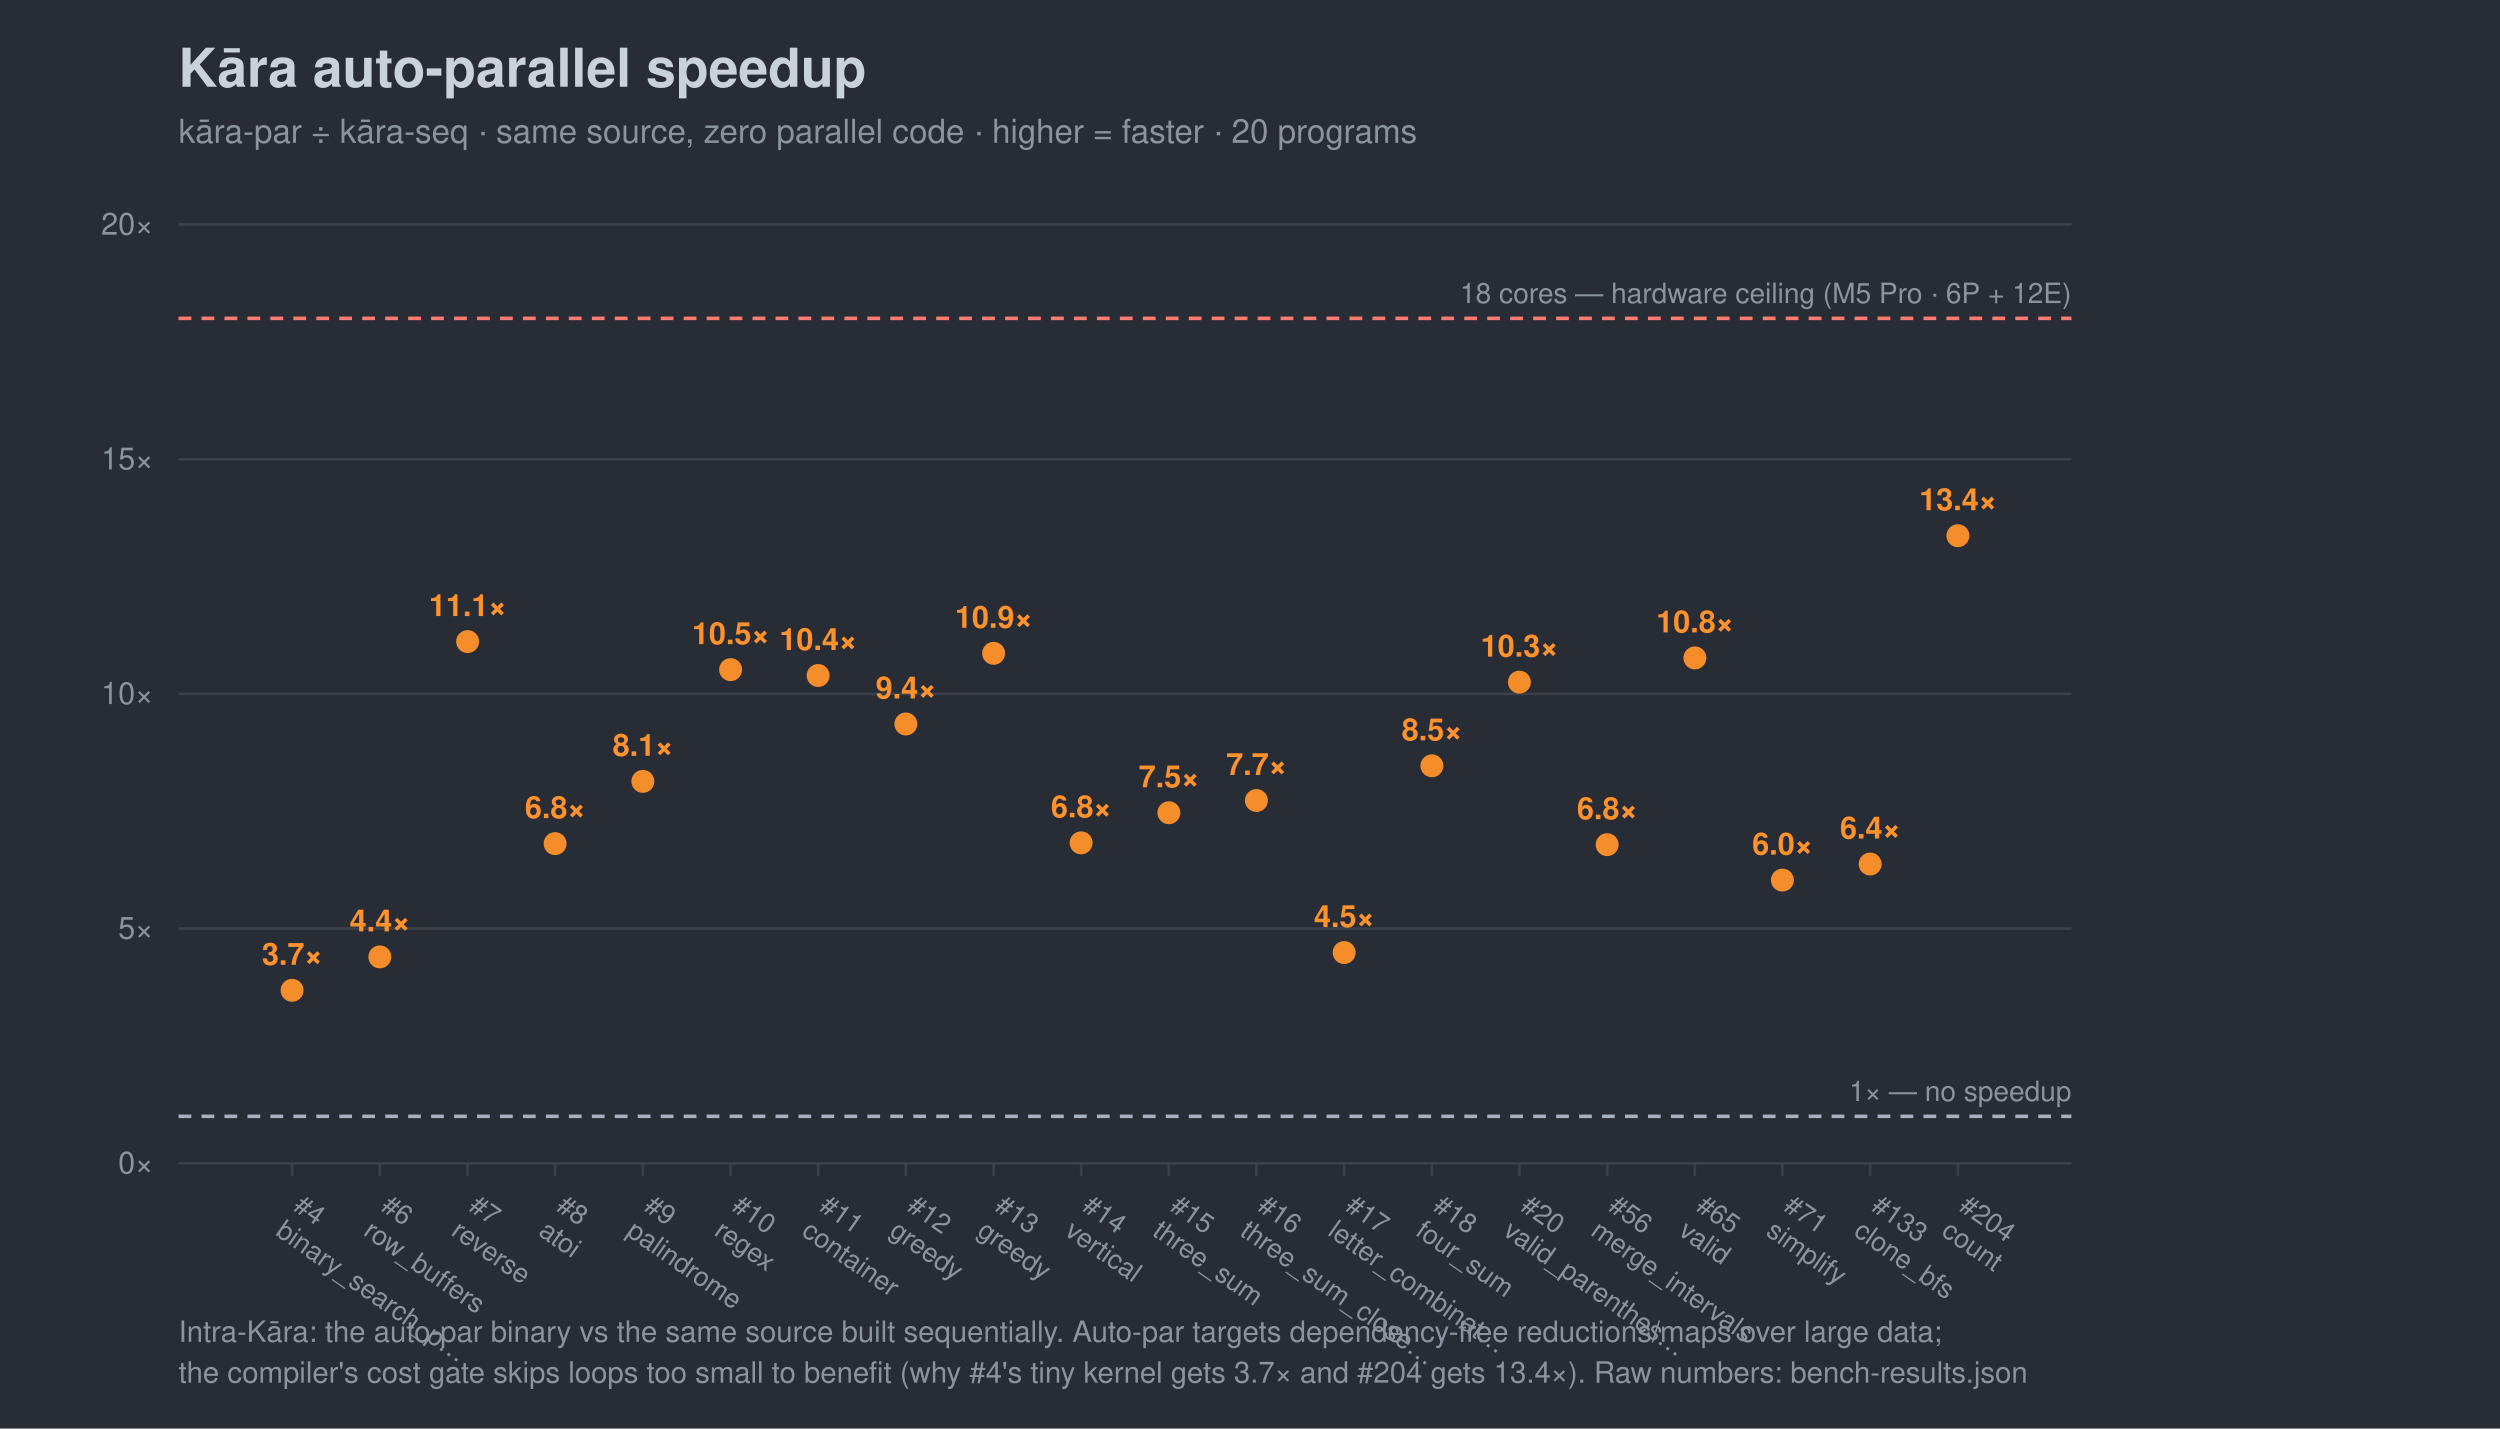
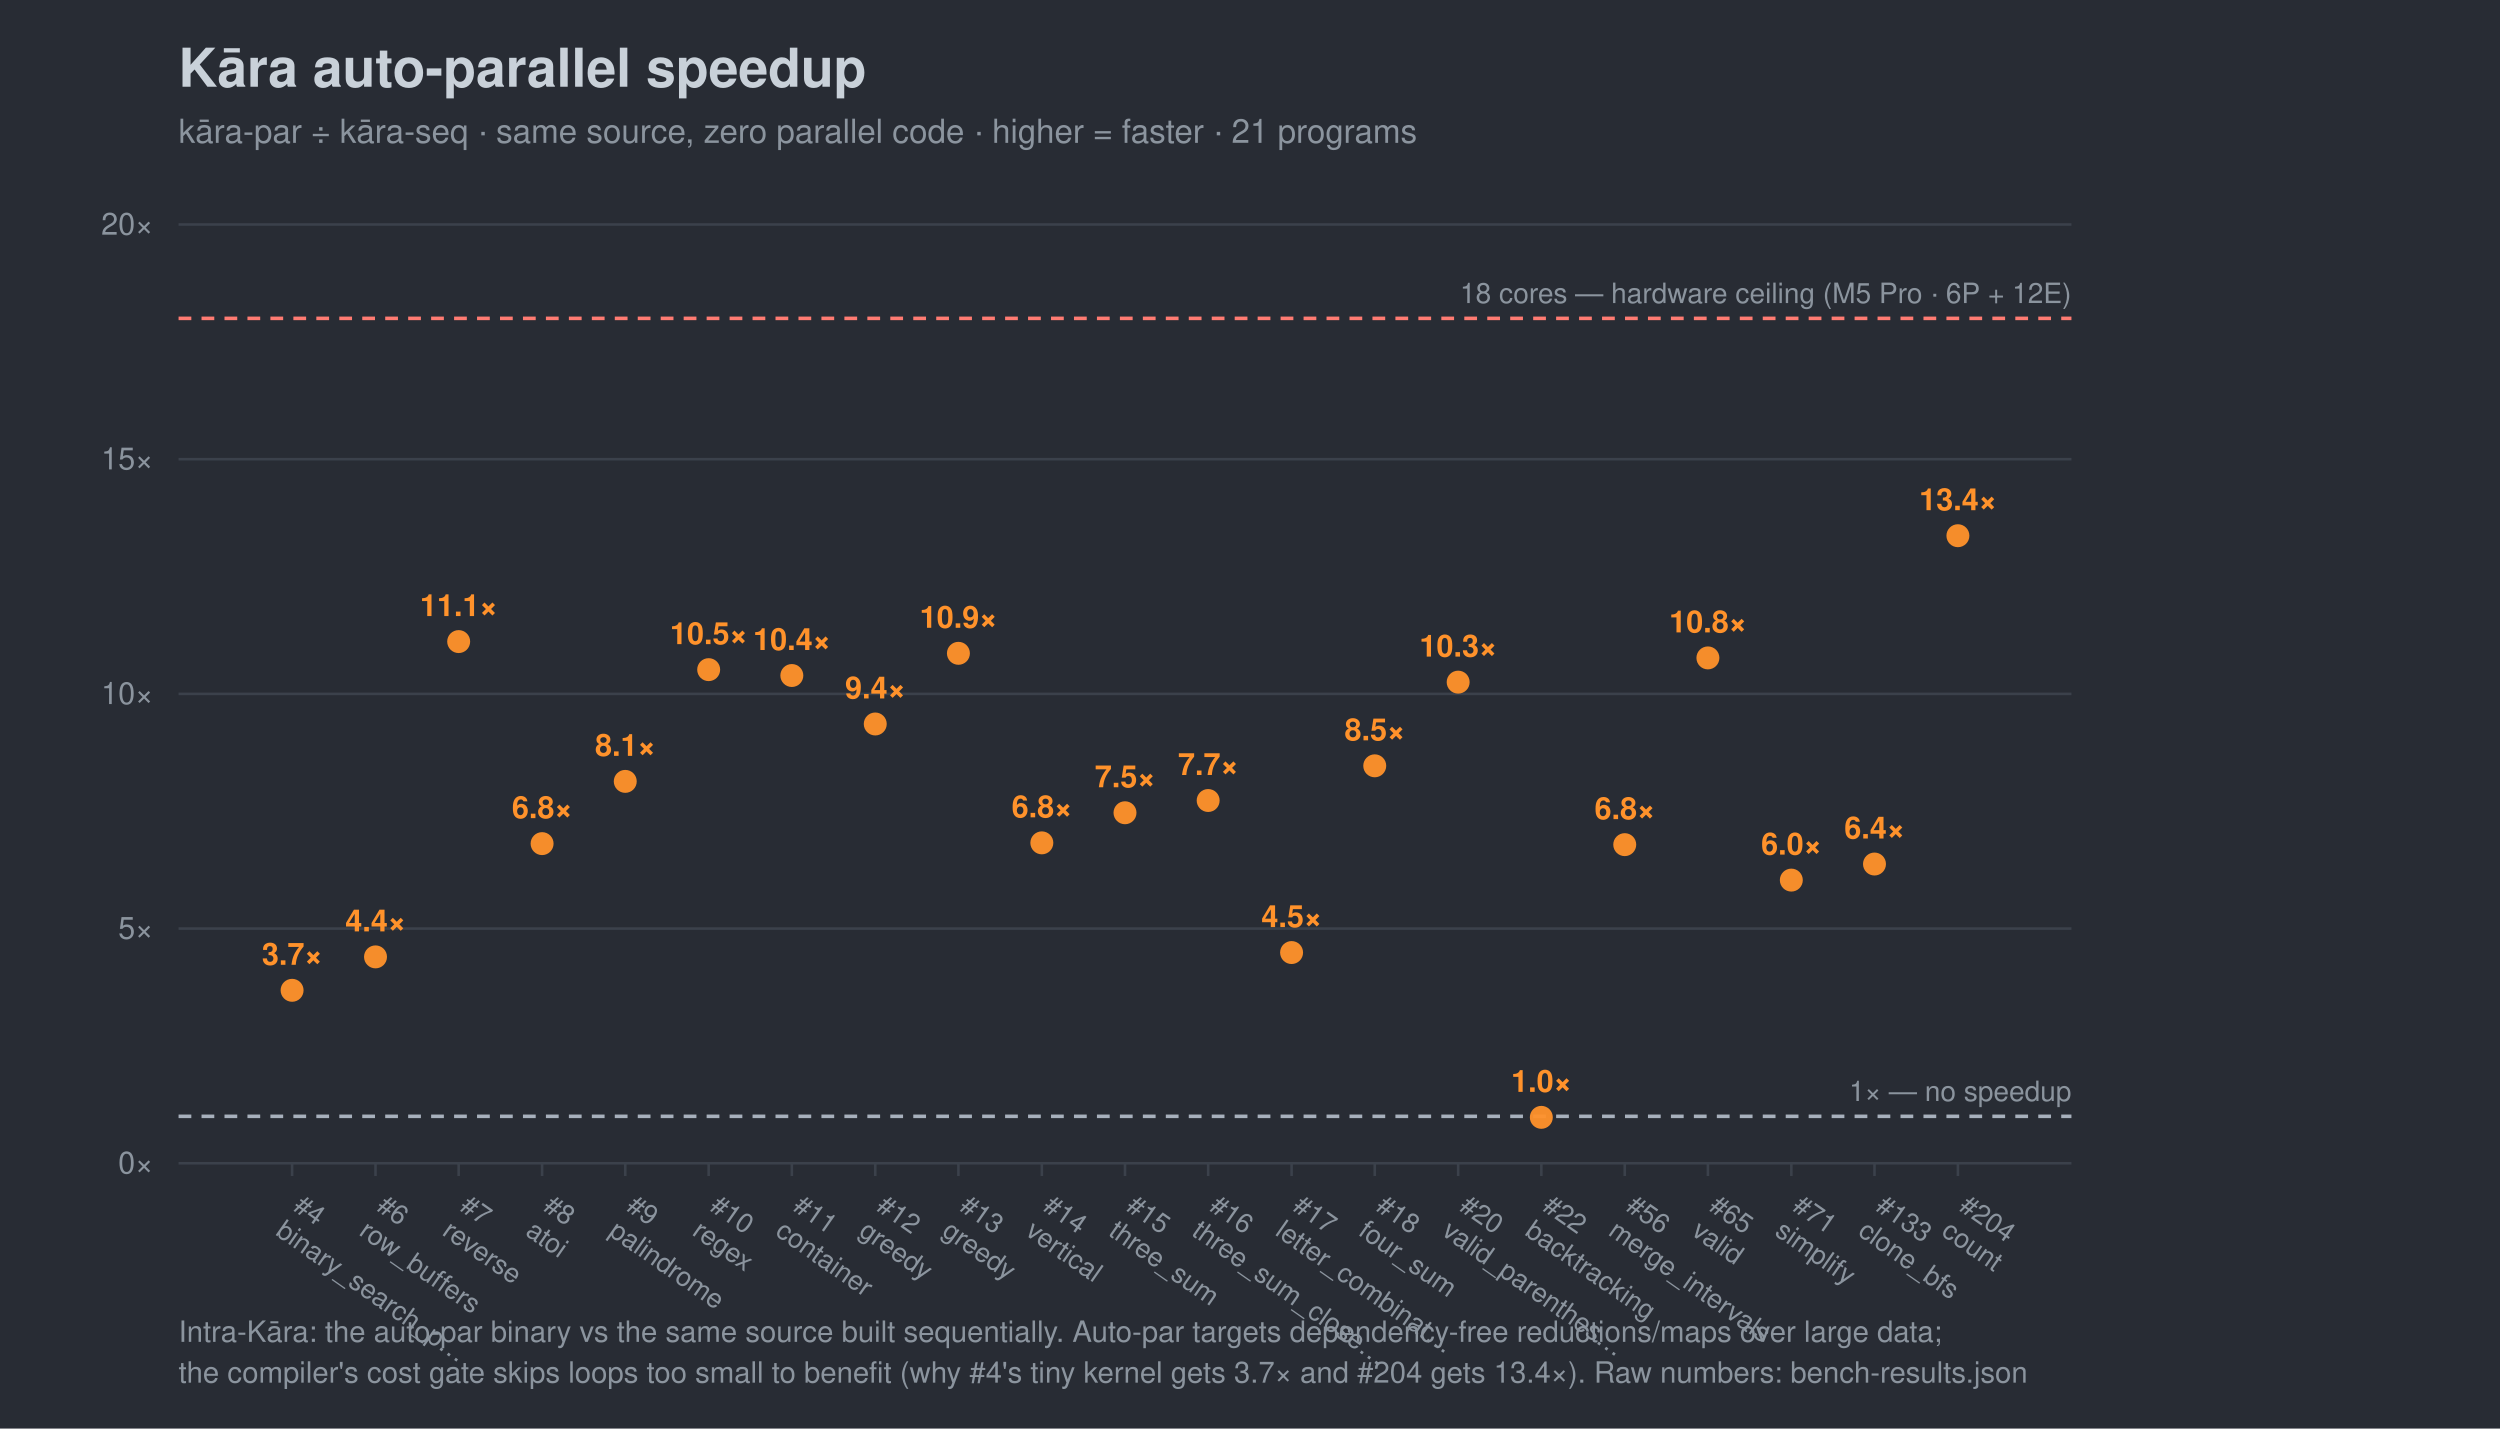
<svg xmlns="http://www.w3.org/2000/svg" width="980" height="560" viewBox="0 0 980 560" font-family="-apple-system,Segoe UI,Helvetica,Arial,sans-serif">
  <rect width="980" height="560" fill="#282c34" />
  <text x="70" y="34" font-size="21" font-weight="700" fill="#c9d1d9">Kāra auto-parallel speedup</text>
-   <text x="70" y="56" font-size="13" fill="#8b949e">kāra-par ÷ kāra-seq · same source, zero parallel code · higher = faster · 20 programs</text>
+   <text x="70" y="56" font-size="13" fill="#8b949e">kāra-par ÷ kāra-seq · same source, zero parallel code · higher = faster · 21 programs</text>
  <line x1="70" y1="456.0" x2="812" y2="456.0" stroke="#3b414b" />
  <text x="60" y="460.0" font-size="12" text-anchor="end" fill="#8b949e">0×</text>
  <line x1="70" y1="364.0" x2="812" y2="364.0" stroke="#3b414b" />
  <text x="60" y="368.0" font-size="12" text-anchor="end" fill="#8b949e">5×</text>
  <line x1="70" y1="272.0" x2="812" y2="272.0" stroke="#3b414b" />
  <text x="60" y="276.0" font-size="12" text-anchor="end" fill="#8b949e">10×</text>
  <line x1="70" y1="180.0" x2="812" y2="180.0" stroke="#3b414b" />
  <text x="60" y="184.0" font-size="12" text-anchor="end" fill="#8b949e">15×</text>
  <line x1="70" y1="88.0" x2="812" y2="88.0" stroke="#3b414b" />
  <text x="60" y="92.0" font-size="12" text-anchor="end" fill="#8b949e">20×</text>
  <line x1="70" y1="437.6" x2="812" y2="437.6" stroke="#a7b0bc" stroke-width="1.4" stroke-dasharray="5 4" />
  <text x="812" y="431.6" font-size="11" text-anchor="end" fill="#8b949e">1× — no speedup</text>
  <line x1="70" y1="124.8" x2="812" y2="124.8" stroke="#ff7b72" stroke-width="1.4" stroke-dasharray="5 4" />
  <text x="812" y="118.8" font-size="11" text-anchor="end" fill="#8b949e">18 cores — hardware ceiling (M5 Pro · 6P + 12E)</text>
  <line x1="114.5" y1="456" x2="114.5" y2="461" stroke="#3b414b" />
  <g transform="translate(114.5,474) rotate(35)">
    <text x="0" y="0" font-size="10.5" fill="#8b949e">#4</text>
    <text x="0" y="12" font-size="10.5" fill="#8b949e">binary_search_p…</text>
  </g>
-   <line x1="148.9" y1="456" x2="148.9" y2="461" stroke="#3b414b" />
-   <g transform="translate(148.9,474) rotate(35)">
+   <line x1="147.2" y1="456" x2="147.2" y2="461" stroke="#3b414b" />
+   <g transform="translate(147.2,474) rotate(35)">
    <text x="0" y="0" font-size="10.5" fill="#8b949e">#6</text>
    <text x="0" y="12" font-size="10.5" fill="#8b949e">row_buffers</text>
  </g>
-   <line x1="183.3" y1="456" x2="183.3" y2="461" stroke="#3b414b" />
-   <g transform="translate(183.3,474) rotate(35)">
+   <line x1="179.8" y1="456" x2="179.8" y2="461" stroke="#3b414b" />
+   <g transform="translate(179.8,474) rotate(35)">
    <text x="0" y="0" font-size="10.5" fill="#8b949e">#7</text>
    <text x="0" y="12" font-size="10.5" fill="#8b949e">reverse</text>
  </g>
-   <line x1="217.6" y1="456" x2="217.6" y2="461" stroke="#3b414b" />
-   <g transform="translate(217.6,474) rotate(35)">
+   <line x1="212.5" y1="456" x2="212.5" y2="461" stroke="#3b414b" />
+   <g transform="translate(212.5,474) rotate(35)">
    <text x="0" y="0" font-size="10.5" fill="#8b949e">#8</text>
    <text x="0" y="12" font-size="10.5" fill="#8b949e">atoi</text>
  </g>
-   <line x1="252.0" y1="456" x2="252.0" y2="461" stroke="#3b414b" />
-   <g transform="translate(252.0,474) rotate(35)">
+   <line x1="245.1" y1="456" x2="245.1" y2="461" stroke="#3b414b" />
+   <g transform="translate(245.1,474) rotate(35)">
    <text x="0" y="0" font-size="10.5" fill="#8b949e">#9</text>
    <text x="0" y="12" font-size="10.5" fill="#8b949e">palindrome</text>
  </g>
-   <line x1="286.4" y1="456" x2="286.4" y2="461" stroke="#3b414b" />
-   <g transform="translate(286.4,474) rotate(35)">
+   <line x1="277.8" y1="456" x2="277.8" y2="461" stroke="#3b414b" />
+   <g transform="translate(277.8,474) rotate(35)">
    <text x="0" y="0" font-size="10.5" fill="#8b949e">#10</text>
    <text x="0" y="12" font-size="10.5" fill="#8b949e">regex</text>
  </g>
-   <line x1="320.7" y1="456" x2="320.7" y2="461" stroke="#3b414b" />
-   <g transform="translate(320.7,474) rotate(35)">
+   <line x1="310.4" y1="456" x2="310.4" y2="461" stroke="#3b414b" />
+   <g transform="translate(310.4,474) rotate(35)">
    <text x="0" y="0" font-size="10.5" fill="#8b949e">#11</text>
    <text x="0" y="12" font-size="10.5" fill="#8b949e">container</text>
  </g>
-   <line x1="355.1" y1="456" x2="355.1" y2="461" stroke="#3b414b" />
-   <g transform="translate(355.1,474) rotate(35)">
+   <line x1="343.1" y1="456" x2="343.1" y2="461" stroke="#3b414b" />
+   <g transform="translate(343.1,474) rotate(35)">
    <text x="0" y="0" font-size="10.5" fill="#8b949e">#12</text>
    <text x="0" y="12" font-size="10.5" fill="#8b949e">greedy</text>
  </g>
-   <line x1="389.5" y1="456" x2="389.5" y2="461" stroke="#3b414b" />
-   <g transform="translate(389.5,474) rotate(35)">
+   <line x1="375.7" y1="456" x2="375.7" y2="461" stroke="#3b414b" />
+   <g transform="translate(375.7,474) rotate(35)">
    <text x="0" y="0" font-size="10.5" fill="#8b949e">#13</text>
    <text x="0" y="12" font-size="10.5" fill="#8b949e">greedy</text>
  </g>
-   <line x1="423.8" y1="456" x2="423.8" y2="461" stroke="#3b414b" />
-   <g transform="translate(423.8,474) rotate(35)">
+   <line x1="408.4" y1="456" x2="408.4" y2="461" stroke="#3b414b" />
+   <g transform="translate(408.4,474) rotate(35)">
    <text x="0" y="0" font-size="10.5" fill="#8b949e">#14</text>
    <text x="0" y="12" font-size="10.5" fill="#8b949e">vertical</text>
  </g>
-   <line x1="458.2" y1="456" x2="458.2" y2="461" stroke="#3b414b" />
-   <g transform="translate(458.2,474) rotate(35)">
+   <line x1="441.0" y1="456" x2="441.0" y2="461" stroke="#3b414b" />
+   <g transform="translate(441.0,474) rotate(35)">
    <text x="0" y="0" font-size="10.5" fill="#8b949e">#15</text>
    <text x="0" y="12" font-size="10.5" fill="#8b949e">three_sum</text>
  </g>
-   <line x1="492.5" y1="456" x2="492.5" y2="461" stroke="#3b414b" />
-   <g transform="translate(492.5,474) rotate(35)">
+   <line x1="473.6" y1="456" x2="473.6" y2="461" stroke="#3b414b" />
+   <g transform="translate(473.6,474) rotate(35)">
    <text x="0" y="0" font-size="10.5" fill="#8b949e">#16</text>
    <text x="0" y="12" font-size="10.5" fill="#8b949e">three_sum_close…</text>
  </g>
-   <line x1="526.9" y1="456" x2="526.9" y2="461" stroke="#3b414b" />
-   <g transform="translate(526.9,474) rotate(35)">
+   <line x1="506.3" y1="456" x2="506.3" y2="461" stroke="#3b414b" />
+   <g transform="translate(506.3,474) rotate(35)">
    <text x="0" y="0" font-size="10.5" fill="#8b949e">#17</text>
    <text x="0" y="12" font-size="10.5" fill="#8b949e">letter_combinat…</text>
  </g>
-   <line x1="561.3" y1="456" x2="561.3" y2="461" stroke="#3b414b" />
-   <g transform="translate(561.3,474) rotate(35)">
+   <line x1="538.9" y1="456" x2="538.9" y2="461" stroke="#3b414b" />
+   <g transform="translate(538.9,474) rotate(35)">
    <text x="0" y="0" font-size="10.5" fill="#8b949e">#18</text>
    <text x="0" y="12" font-size="10.5" fill="#8b949e">four_sum</text>
  </g>
-   <line x1="595.6" y1="456" x2="595.6" y2="461" stroke="#3b414b" />
-   <g transform="translate(595.6,474) rotate(35)">
+   <line x1="571.6" y1="456" x2="571.6" y2="461" stroke="#3b414b" />
+   <g transform="translate(571.6,474) rotate(35)">
    <text x="0" y="0" font-size="10.5" fill="#8b949e">#20</text>
    <text x="0" y="12" font-size="10.5" fill="#8b949e">valid_parenthes…</text>
  </g>
-   <line x1="630.0" y1="456" x2="630.0" y2="461" stroke="#3b414b" />
-   <g transform="translate(630.0,474) rotate(35)">
+   <line x1="604.2" y1="456" x2="604.2" y2="461" stroke="#3b414b" />
+   <g transform="translate(604.2,474) rotate(35)">
+     <text x="0" y="0" font-size="10.5" fill="#8b949e">#22</text>
+     <text x="0" y="12" font-size="10.5" fill="#8b949e">backtracking</text>
+   </g>
+   <line x1="636.9" y1="456" x2="636.9" y2="461" stroke="#3b414b" />
+   <g transform="translate(636.9,474) rotate(35)">
    <text x="0" y="0" font-size="10.5" fill="#8b949e">#56</text>
    <text x="0" y="12" font-size="10.5" fill="#8b949e">merge_intervals</text>
  </g>
-   <line x1="664.4" y1="456" x2="664.4" y2="461" stroke="#3b414b" />
-   <g transform="translate(664.4,474) rotate(35)">
+   <line x1="669.5" y1="456" x2="669.5" y2="461" stroke="#3b414b" />
+   <g transform="translate(669.5,474) rotate(35)">
    <text x="0" y="0" font-size="10.5" fill="#8b949e">#65</text>
    <text x="0" y="12" font-size="10.5" fill="#8b949e">valid</text>
  </g>
-   <line x1="698.7" y1="456" x2="698.7" y2="461" stroke="#3b414b" />
-   <g transform="translate(698.7,474) rotate(35)">
+   <line x1="702.2" y1="456" x2="702.2" y2="461" stroke="#3b414b" />
+   <g transform="translate(702.2,474) rotate(35)">
    <text x="0" y="0" font-size="10.5" fill="#8b949e">#71</text>
    <text x="0" y="12" font-size="10.5" fill="#8b949e">simplify</text>
  </g>
-   <line x1="733.1" y1="456" x2="733.1" y2="461" stroke="#3b414b" />
-   <g transform="translate(733.1,474) rotate(35)">
+   <line x1="734.8" y1="456" x2="734.8" y2="461" stroke="#3b414b" />
+   <g transform="translate(734.8,474) rotate(35)">
    <text x="0" y="0" font-size="10.5" fill="#8b949e">#133</text>
    <text x="0" y="12" font-size="10.5" fill="#8b949e">clone_bfs</text>
  </g>
  <line x1="767.5" y1="456" x2="767.5" y2="461" stroke="#3b414b" />
  <g transform="translate(767.5,474) rotate(35)">
    <text x="0" y="0" font-size="10.5" fill="#8b949e">#204</text>
    <text x="0" y="12" font-size="10.5" fill="#8b949e">count</text>
  </g>
  <circle cx="114.5" cy="388.2" r="4.5" fill="#ff922b" opacity="0.95" />
  <text x="114.5" y="378.2" font-size="12" text-anchor="middle" fill="#ff922b" font-weight="700">3.7×</text>
-   <circle cx="148.9" cy="375.1" r="4.5" fill="#ff922b" opacity="0.95" />
-   <text x="148.9" y="365.1" font-size="12" text-anchor="middle" fill="#ff922b" font-weight="700">4.4×</text>
-   <circle cx="183.3" cy="251.5" r="4.5" fill="#ff922b" opacity="0.95" />
-   <text x="183.3" y="241.5" font-size="12" text-anchor="middle" fill="#ff922b" font-weight="700">11.1×</text>
-   <circle cx="217.6" cy="330.7" r="4.5" fill="#ff922b" opacity="0.95" />
-   <text x="217.6" y="320.7" font-size="12" text-anchor="middle" fill="#ff922b" font-weight="700">6.8×</text>
-   <circle cx="252.0" cy="306.3" r="4.5" fill="#ff922b" opacity="0.95" />
-   <text x="252.0" y="296.3" font-size="12" text-anchor="middle" fill="#ff922b" font-weight="700">8.1×</text>
-   <circle cx="286.4" cy="262.5" r="4.5" fill="#ff922b" opacity="0.95" />
-   <text x="286.4" y="252.5" font-size="12" text-anchor="middle" fill="#ff922b" font-weight="700">10.5×</text>
-   <circle cx="320.7" cy="264.8" r="4.5" fill="#ff922b" opacity="0.95" />
-   <text x="320.7" y="254.8" font-size="12" text-anchor="middle" fill="#ff922b" font-weight="700">10.4×</text>
-   <circle cx="355.1" cy="283.8" r="4.5" fill="#ff922b" opacity="0.95" />
-   <text x="355.1" y="273.8" font-size="12" text-anchor="middle" fill="#ff922b" font-weight="700">9.4×</text>
-   <circle cx="389.5" cy="256.1" r="4.5" fill="#ff922b" opacity="0.95" />
-   <text x="389.5" y="246.1" font-size="12" text-anchor="middle" fill="#ff922b" font-weight="700">10.9×</text>
-   <circle cx="423.8" cy="330.4" r="4.5" fill="#ff922b" opacity="0.95" />
-   <text x="423.8" y="320.4" font-size="12" text-anchor="middle" fill="#ff922b" font-weight="700">6.8×</text>
-   <circle cx="458.2" cy="318.6" r="4.5" fill="#ff922b" opacity="0.95" />
-   <text x="458.2" y="308.6" font-size="12" text-anchor="middle" fill="#ff922b" font-weight="700">7.5×</text>
-   <circle cx="492.5" cy="313.8" r="4.5" fill="#ff922b" opacity="0.95" />
-   <text x="492.5" y="303.8" font-size="12" text-anchor="middle" fill="#ff922b" font-weight="700">7.7×</text>
-   <circle cx="526.9" cy="373.4" r="4.5" fill="#ff922b" opacity="0.95" />
-   <text x="526.9" y="363.4" font-size="12" text-anchor="middle" fill="#ff922b" font-weight="700">4.5×</text>
-   <circle cx="561.3" cy="300.2" r="4.5" fill="#ff922b" opacity="0.95" />
-   <text x="561.3" y="290.2" font-size="12" text-anchor="middle" fill="#ff922b" font-weight="700">8.5×</text>
-   <circle cx="595.6" cy="267.4" r="4.5" fill="#ff922b" opacity="0.95" />
-   <text x="595.6" y="257.4" font-size="12" text-anchor="middle" fill="#ff922b" font-weight="700">10.3×</text>
-   <circle cx="630.0" cy="331.1" r="4.5" fill="#ff922b" opacity="0.95" />
-   <text x="630.0" y="321.1" font-size="12" text-anchor="middle" fill="#ff922b" font-weight="700">6.8×</text>
-   <circle cx="664.4" cy="257.9" r="4.5" fill="#ff922b" opacity="0.95" />
-   <text x="664.4" y="247.9" font-size="12" text-anchor="middle" fill="#ff922b" font-weight="700">10.8×</text>
-   <circle cx="698.7" cy="345.0" r="4.5" fill="#ff922b" opacity="0.95" />
-   <text x="698.7" y="335.0" font-size="12" text-anchor="middle" fill="#ff922b" font-weight="700">6.0×</text>
-   <circle cx="733.1" cy="338.7" r="4.5" fill="#ff922b" opacity="0.95" />
-   <text x="733.1" y="328.7" font-size="12" text-anchor="middle" fill="#ff922b" font-weight="700">6.4×</text>
+   <circle cx="147.2" cy="375.1" r="4.5" fill="#ff922b" opacity="0.95" />
+   <text x="147.2" y="365.1" font-size="12" text-anchor="middle" fill="#ff922b" font-weight="700">4.4×</text>
+   <circle cx="179.8" cy="251.5" r="4.5" fill="#ff922b" opacity="0.95" />
+   <text x="179.8" y="241.5" font-size="12" text-anchor="middle" fill="#ff922b" font-weight="700">11.1×</text>
+   <circle cx="212.5" cy="330.7" r="4.5" fill="#ff922b" opacity="0.95" />
+   <text x="212.5" y="320.7" font-size="12" text-anchor="middle" fill="#ff922b" font-weight="700">6.8×</text>
+   <circle cx="245.1" cy="306.3" r="4.5" fill="#ff922b" opacity="0.95" />
+   <text x="245.1" y="296.3" font-size="12" text-anchor="middle" fill="#ff922b" font-weight="700">8.1×</text>
+   <circle cx="277.8" cy="262.5" r="4.5" fill="#ff922b" opacity="0.95" />
+   <text x="277.8" y="252.5" font-size="12" text-anchor="middle" fill="#ff922b" font-weight="700">10.5×</text>
+   <circle cx="310.4" cy="264.8" r="4.5" fill="#ff922b" opacity="0.95" />
+   <text x="310.4" y="254.8" font-size="12" text-anchor="middle" fill="#ff922b" font-weight="700">10.4×</text>
+   <circle cx="343.1" cy="283.8" r="4.5" fill="#ff922b" opacity="0.95" />
+   <text x="343.1" y="273.8" font-size="12" text-anchor="middle" fill="#ff922b" font-weight="700">9.4×</text>
+   <circle cx="375.7" cy="256.1" r="4.5" fill="#ff922b" opacity="0.95" />
+   <text x="375.7" y="246.1" font-size="12" text-anchor="middle" fill="#ff922b" font-weight="700">10.9×</text>
+   <circle cx="408.4" cy="330.4" r="4.5" fill="#ff922b" opacity="0.95" />
+   <text x="408.4" y="320.4" font-size="12" text-anchor="middle" fill="#ff922b" font-weight="700">6.8×</text>
+   <circle cx="441.0" cy="318.6" r="4.5" fill="#ff922b" opacity="0.95" />
+   <text x="441.0" y="308.6" font-size="12" text-anchor="middle" fill="#ff922b" font-weight="700">7.5×</text>
+   <circle cx="473.6" cy="313.8" r="4.5" fill="#ff922b" opacity="0.95" />
+   <text x="473.6" y="303.8" font-size="12" text-anchor="middle" fill="#ff922b" font-weight="700">7.7×</text>
+   <circle cx="506.3" cy="373.4" r="4.5" fill="#ff922b" opacity="0.95" />
+   <text x="506.3" y="363.4" font-size="12" text-anchor="middle" fill="#ff922b" font-weight="700">4.5×</text>
+   <circle cx="538.9" cy="300.2" r="4.5" fill="#ff922b" opacity="0.95" />
+   <text x="538.9" y="290.2" font-size="12" text-anchor="middle" fill="#ff922b" font-weight="700">8.5×</text>
+   <circle cx="571.6" cy="267.4" r="4.5" fill="#ff922b" opacity="0.95" />
+   <text x="571.6" y="257.4" font-size="12" text-anchor="middle" fill="#ff922b" font-weight="700">10.3×</text>
+   <circle cx="604.2" cy="438.0" r="4.5" fill="#ff922b" opacity="0.95" />
+   <text x="604.2" y="428.0" font-size="12" text-anchor="middle" fill="#ff922b" font-weight="700">1.0×</text>
+   <circle cx="636.9" cy="331.1" r="4.5" fill="#ff922b" opacity="0.95" />
+   <text x="636.9" y="321.1" font-size="12" text-anchor="middle" fill="#ff922b" font-weight="700">6.8×</text>
+   <circle cx="669.5" cy="257.9" r="4.5" fill="#ff922b" opacity="0.95" />
+   <text x="669.5" y="247.9" font-size="12" text-anchor="middle" fill="#ff922b" font-weight="700">10.8×</text>
+   <circle cx="702.2" cy="345.0" r="4.5" fill="#ff922b" opacity="0.95" />
+   <text x="702.2" y="335.0" font-size="12" text-anchor="middle" fill="#ff922b" font-weight="700">6.0×</text>
+   <circle cx="734.8" cy="338.7" r="4.5" fill="#ff922b" opacity="0.95" />
+   <text x="734.8" y="328.7" font-size="12" text-anchor="middle" fill="#ff922b" font-weight="700">6.4×</text>
  <circle cx="767.5" cy="210.0" r="4.5" fill="#ff922b" opacity="0.95" />
  <text x="767.5" y="200.0" font-size="12" text-anchor="middle" fill="#ff922b" font-weight="700">13.4×</text>
  <text x="70" y="526" font-size="11.5" fill="#8b949e">Intra-Kāra: the auto-par binary vs the same source built sequentially. Auto-par targets dependency-free reductions/maps over large data;</text>
  <text x="70" y="542" font-size="11.5" fill="#8b949e">the compiler's cost gate skips loops too small to benefit (why #4's tiny kernel gets 3.7× and #204 gets 13.4×). Raw numbers: bench-results.json</text>
</svg>
